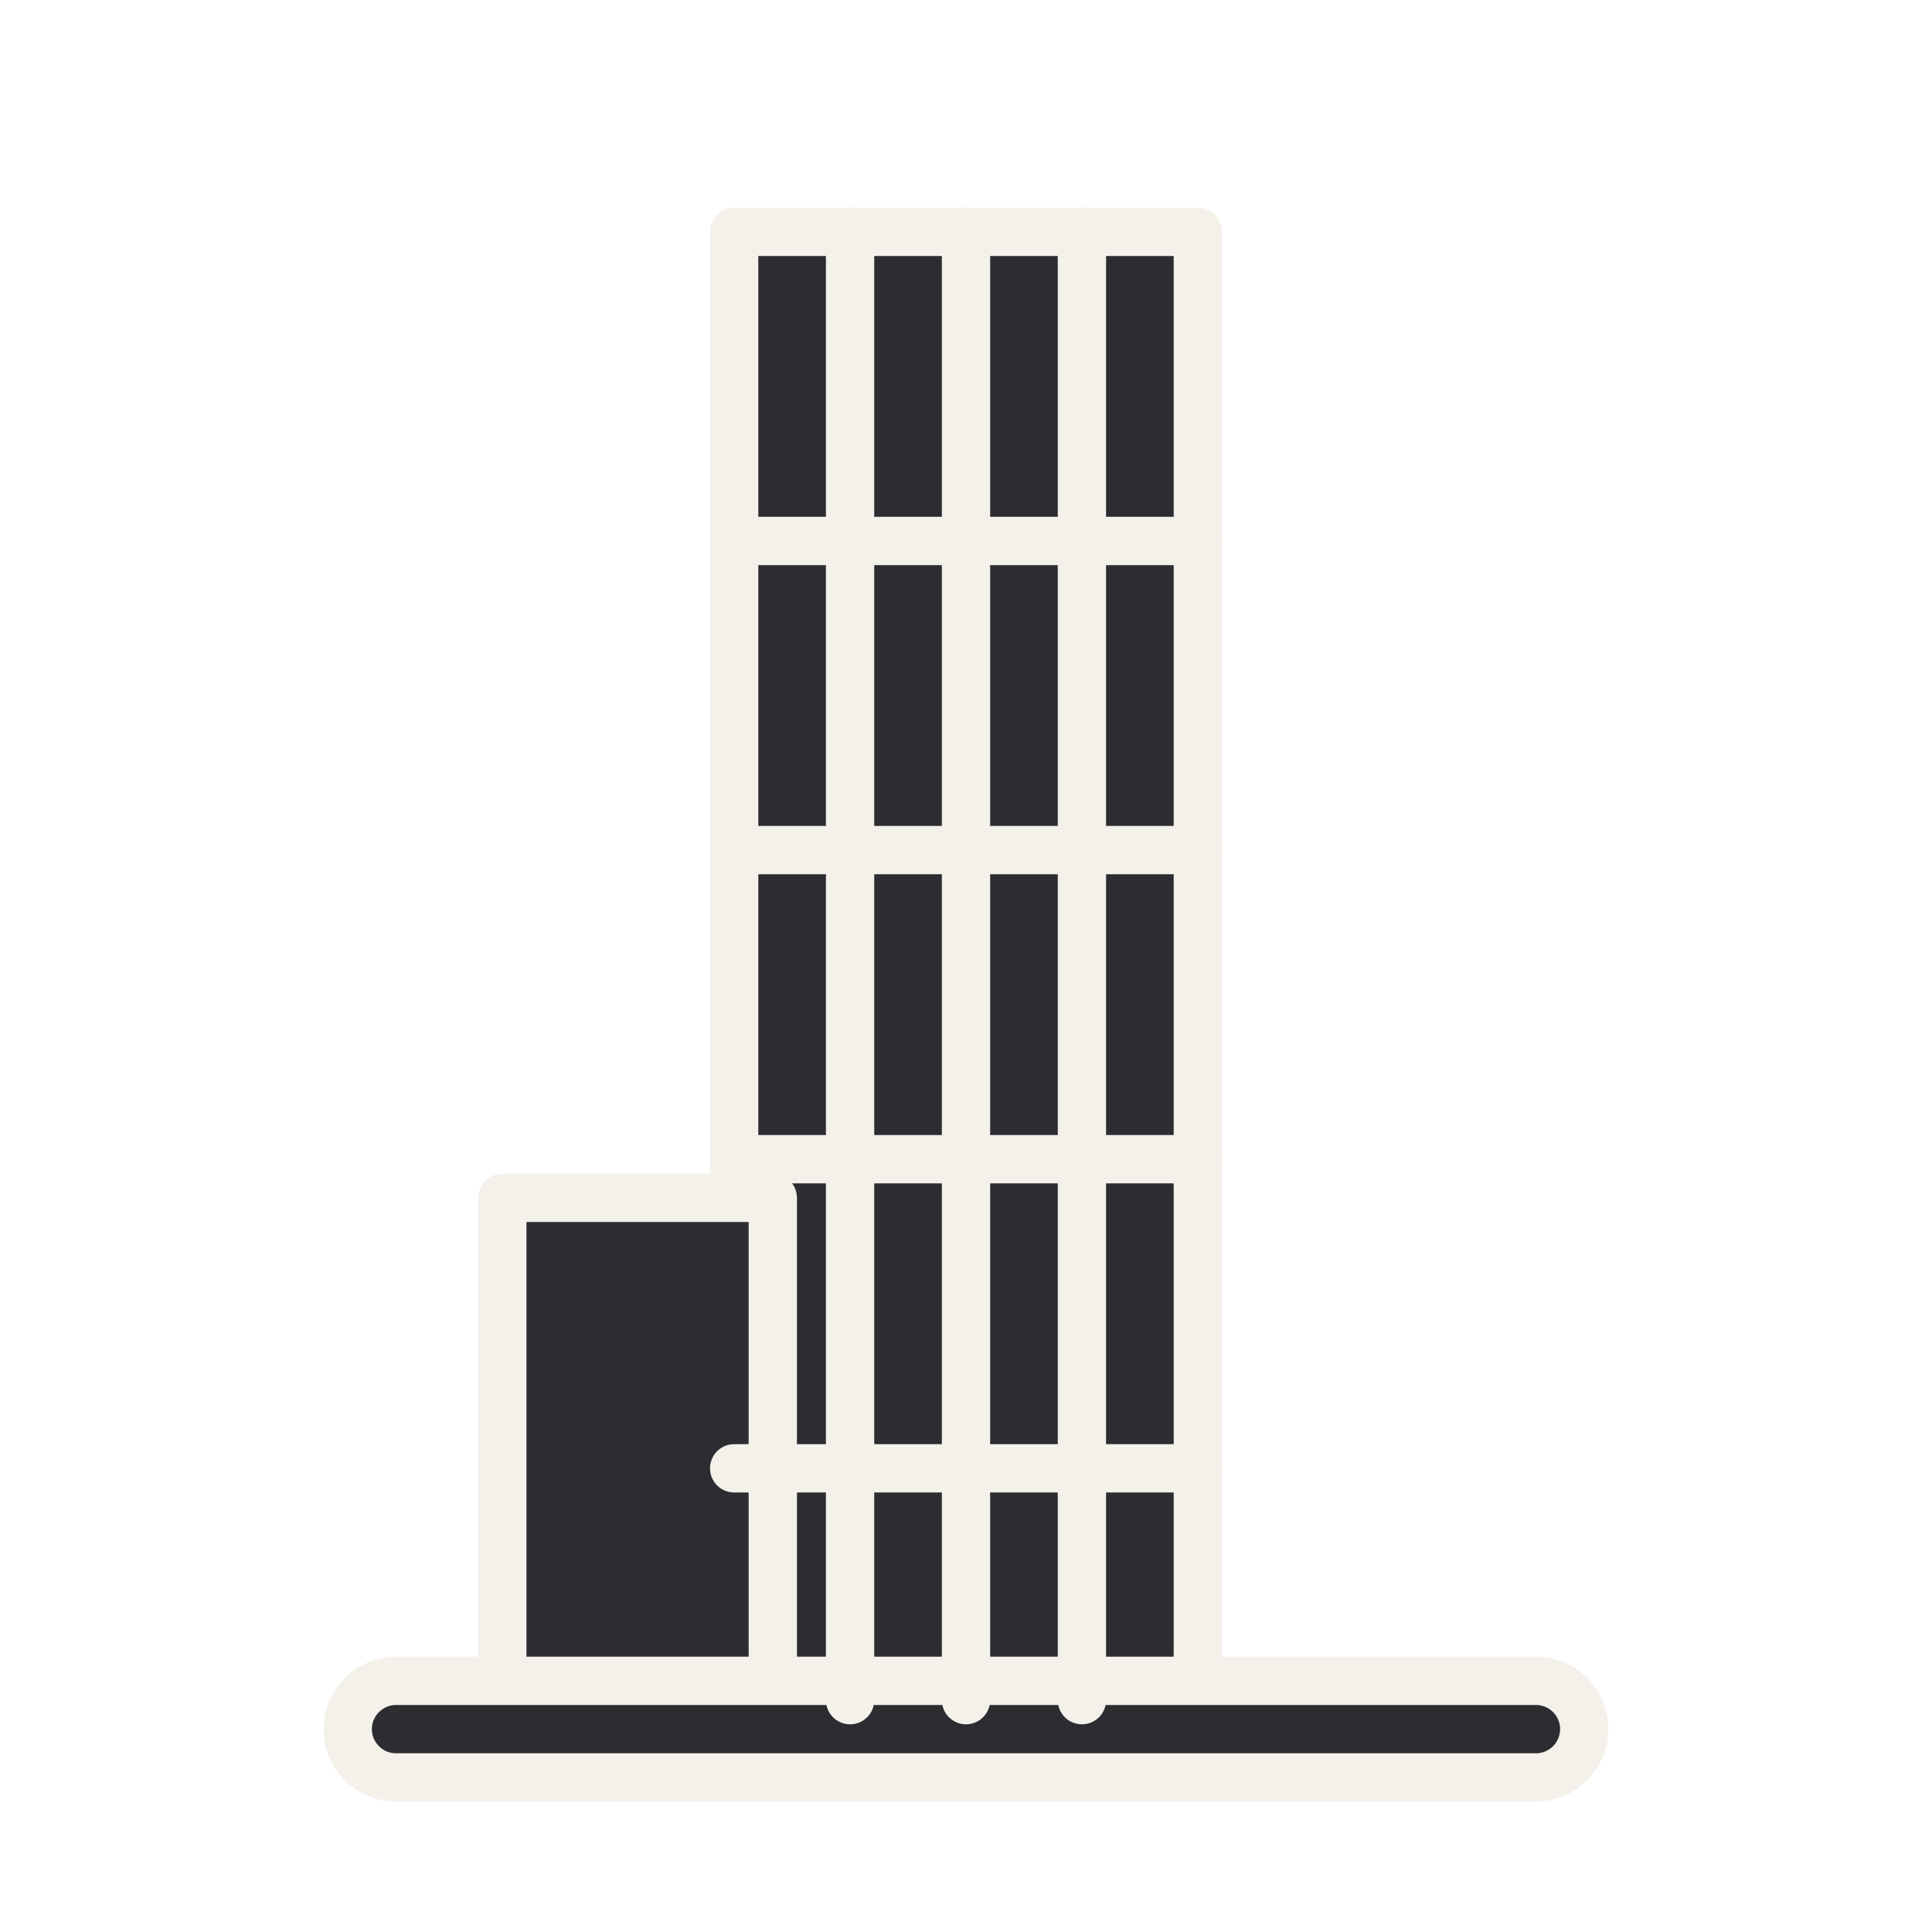
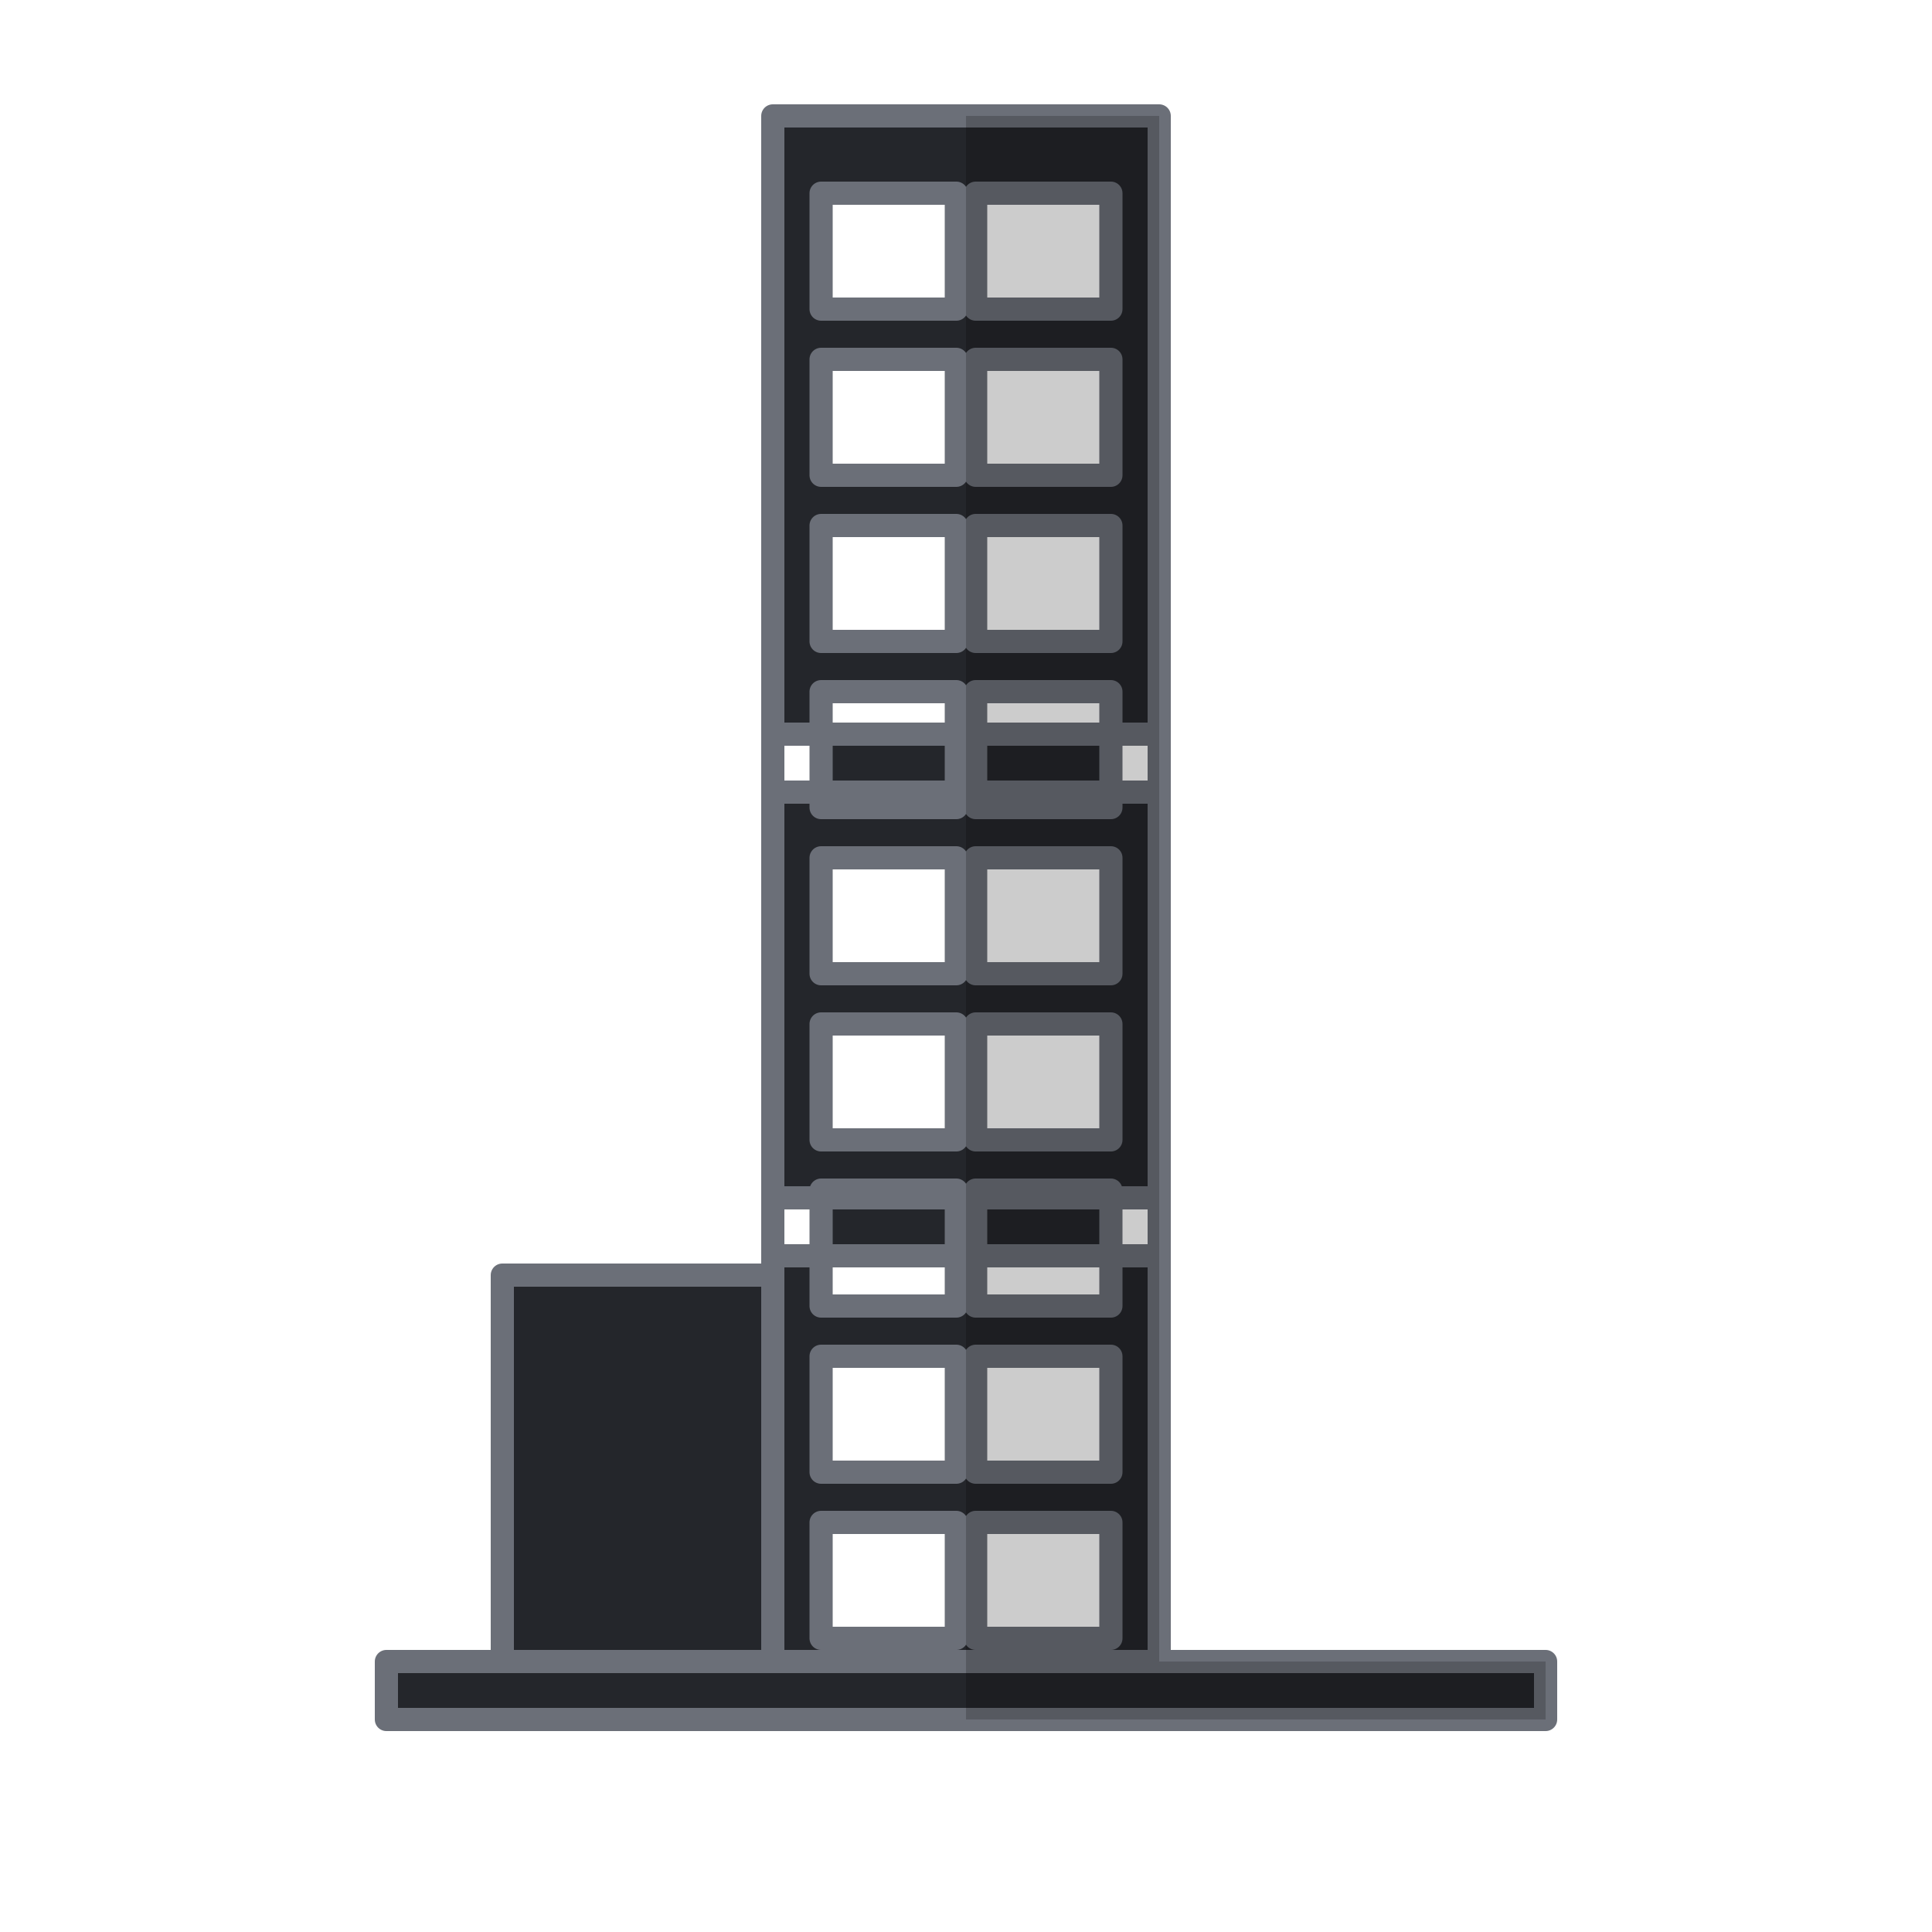
- <svg xmlns="http://www.w3.org/2000/svg" viewBox="0 0 100 100">
-   <g fill="#2b2d31" stroke="#f4f1ea" stroke-width="2.5" stroke-linejoin="round">
-     <rect x="38" y="12" width="24" height="76" />
-     <rect x="26" y="62" width="14" height="26" />
-     <rect x="18" y="87" width="64" height="5" rx="2.5" />
+ <svg xmlns="http://www.w3.org/2000/svg" viewBox="0 0 100 100" fill-rule="evenodd">
+   <clipPath id="c">
+     <path d="M40 6H60V88H40zM42.5 10.0h7v6h-7zM42.5 18.6h7v6h-7zM42.5 27.2h7v6h-7zM42.5 35.8h7v6h-7zM42.5 44.4h7v6h-7zM42.5 53.0h7v6h-7zM42.5 61.6h7v6h-7zM42.5 70.2h7v6h-7zM42.5 78.8h7v6h-7zM50.5 10.0h7v6h-7zM50.5 18.6h7v6h-7zM50.5 27.2h7v6h-7zM50.5 35.8h7v6h-7zM50.5 44.4h7v6h-7zM50.5 53.0h7v6h-7zM50.5 61.6h7v6h-7zM50.5 70.2h7v6h-7zM50.5 78.8h7v6h-7zM40 38h20v3h-20zM40 62h20v3h-20z" />
+     <path d="M26 66H40V88H26z" />
+     <path d="M20 86h60v3H20z" />
+   </clipPath>
+   <g fill="#24262b" stroke="#6b6f78" stroke-width="1.2" stroke-linejoin="round">
+     <path d="M40 6H60V88H40zM42.5 10.0h7v6h-7zM42.5 18.6h7v6h-7zM42.5 27.2h7v6h-7zM42.5 35.8h7v6h-7zM42.5 44.4h7v6h-7zM42.5 53.0h7v6h-7zM42.5 61.6h7v6h-7zM42.5 70.2h7v6h-7zM42.5 78.8h7v6h-7zM50.5 10.0h7v6h-7zM50.5 18.6h7v6h-7zM50.5 27.2h7v6h-7zM50.5 35.8h7v6h-7zM50.5 44.4h7v6h-7zM50.5 53.0h7v6h-7zM50.5 61.6h7v6h-7zM50.5 70.2h7v6h-7zM50.5 78.8h7v6h-7zM40 38h20v3h-20zM40 62h20v3h-20z" />
+     <path d="M26 66H40V88H26z" />
+     <path d="M20 86h60v3H20z" />
  </g>
-   <path d="M44 12v76M50 12v76M56 12v76" fill="none" stroke="#f4f1ea" stroke-width="2.5" stroke-linecap="round" />
-   <path d="M38 28h24M38 44h24M38 60h24M38 76h24" fill="none" stroke="#f4f1ea" stroke-width="2.5" stroke-linecap="round" />
+   <rect x="50" y="0" width="50" height="100" fill="#000" fill-opacity=".2" clip-path="url(#c)" />
</svg>
